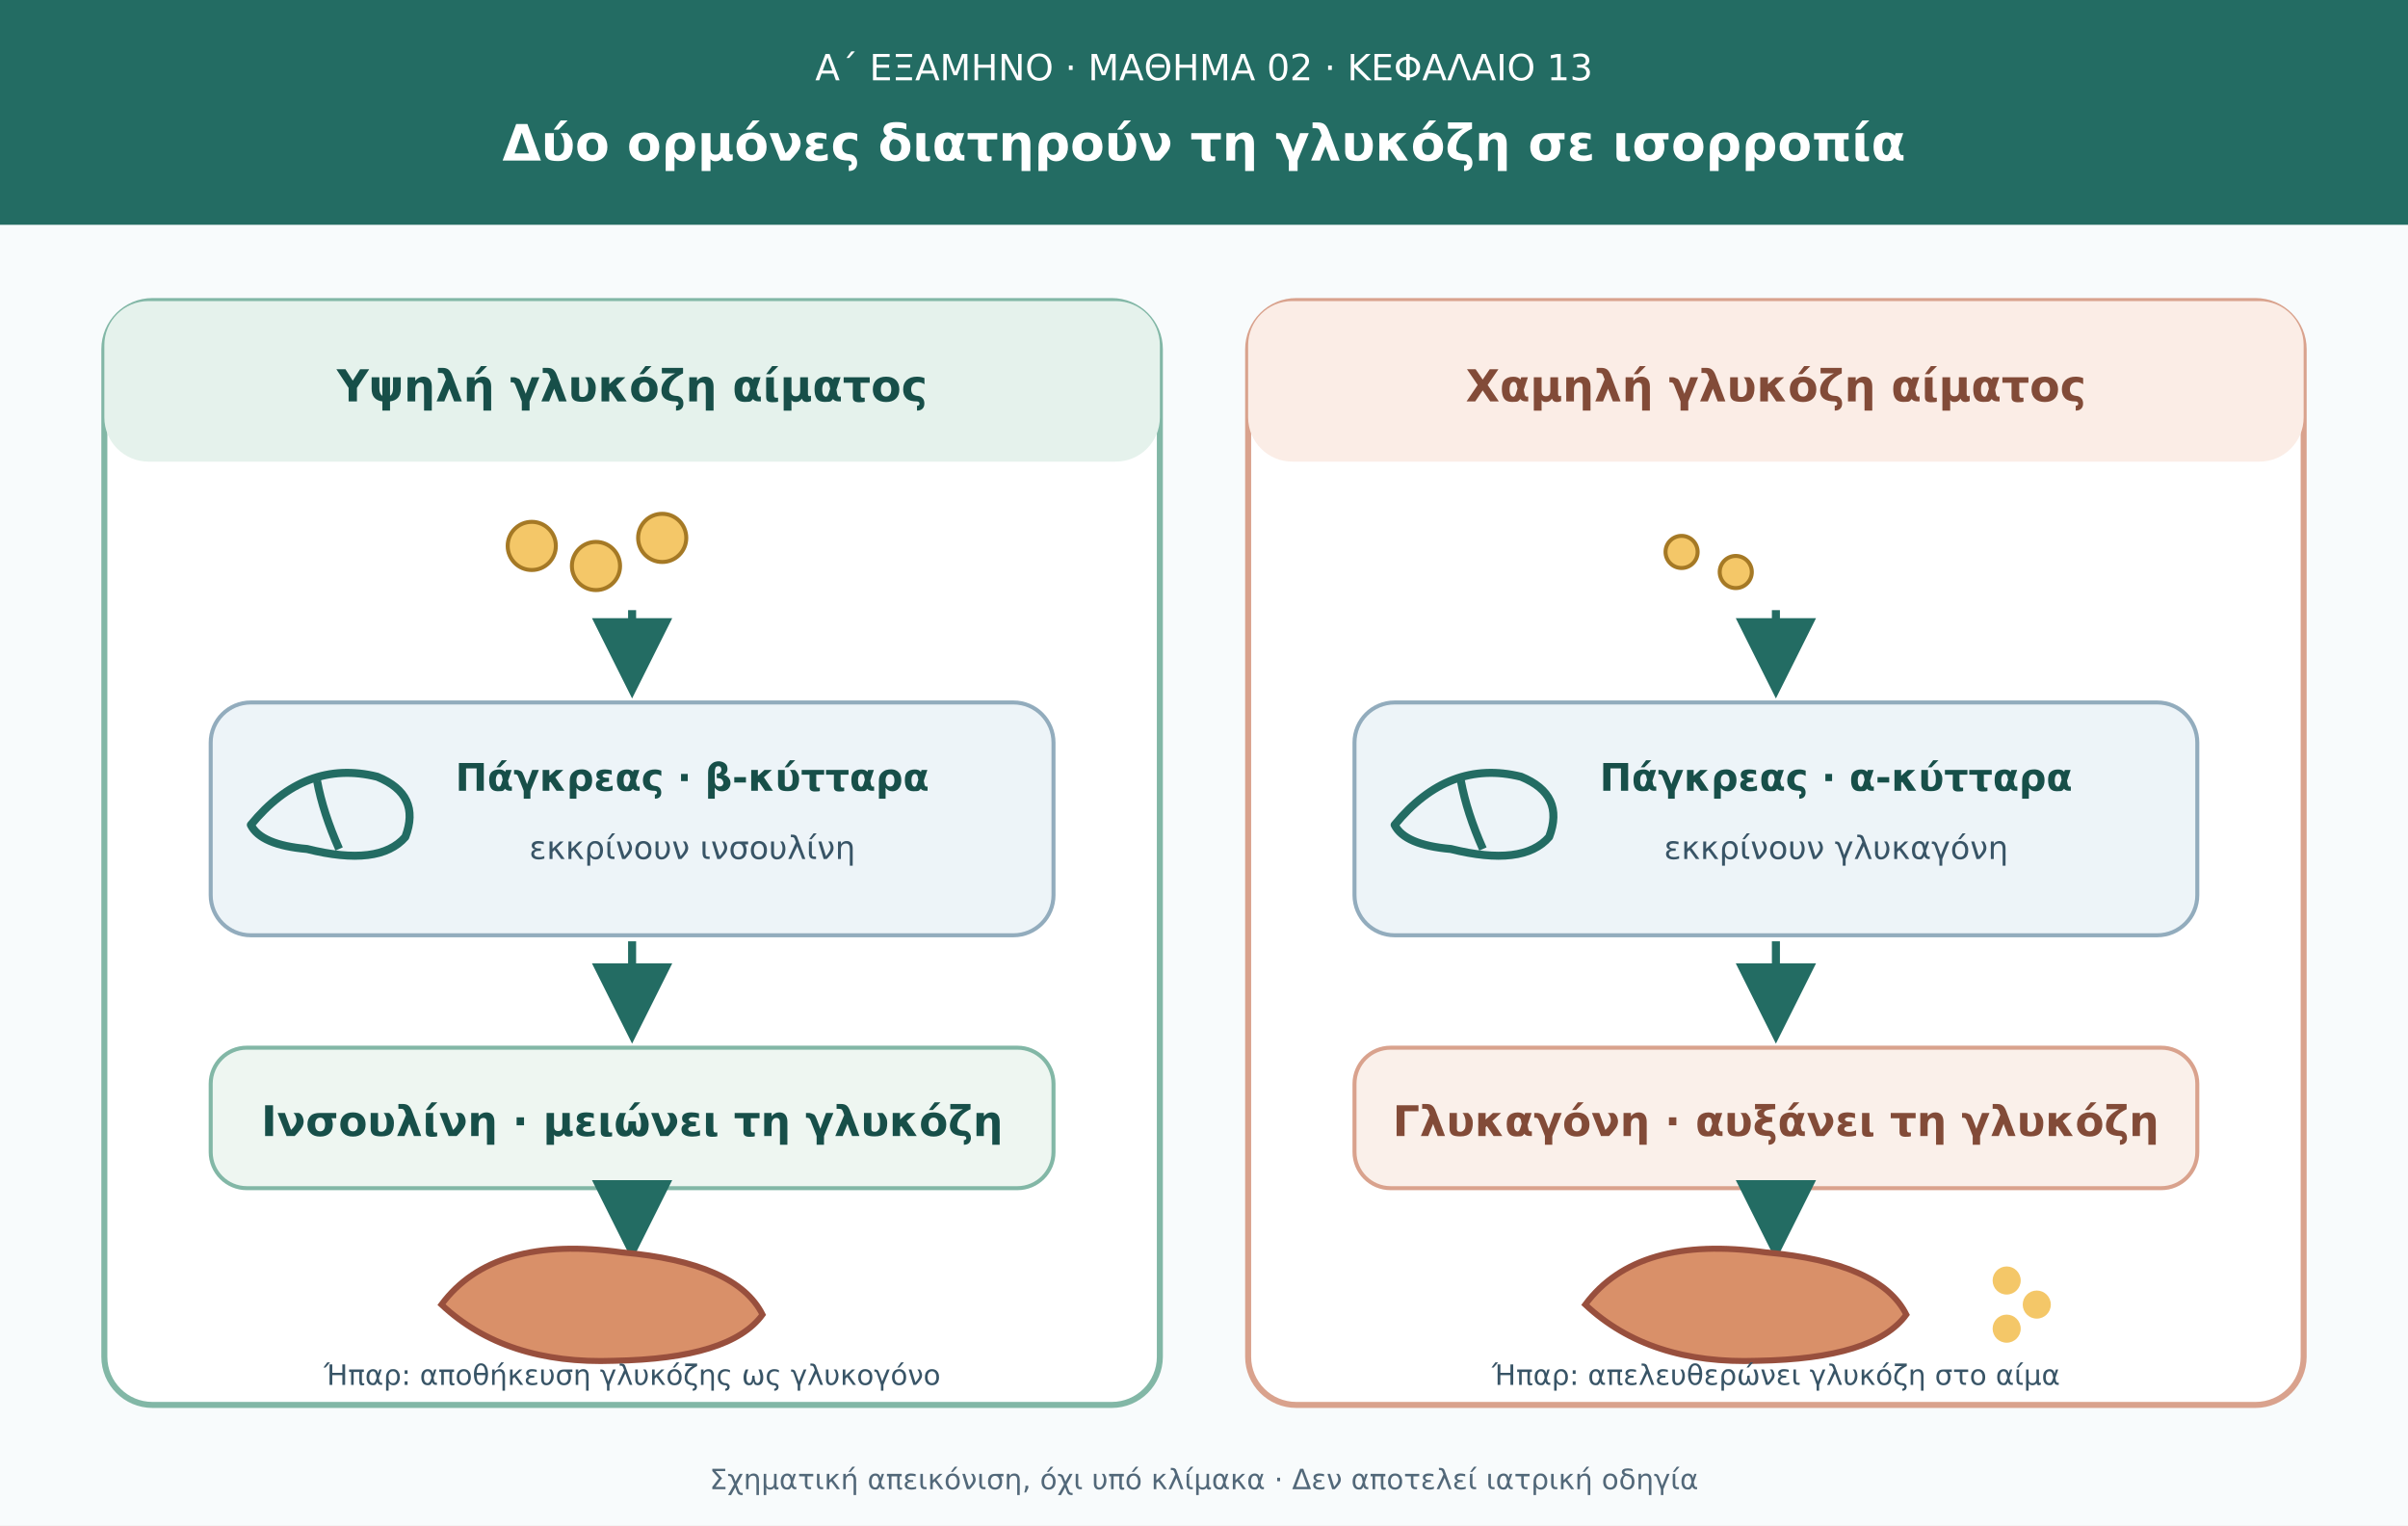
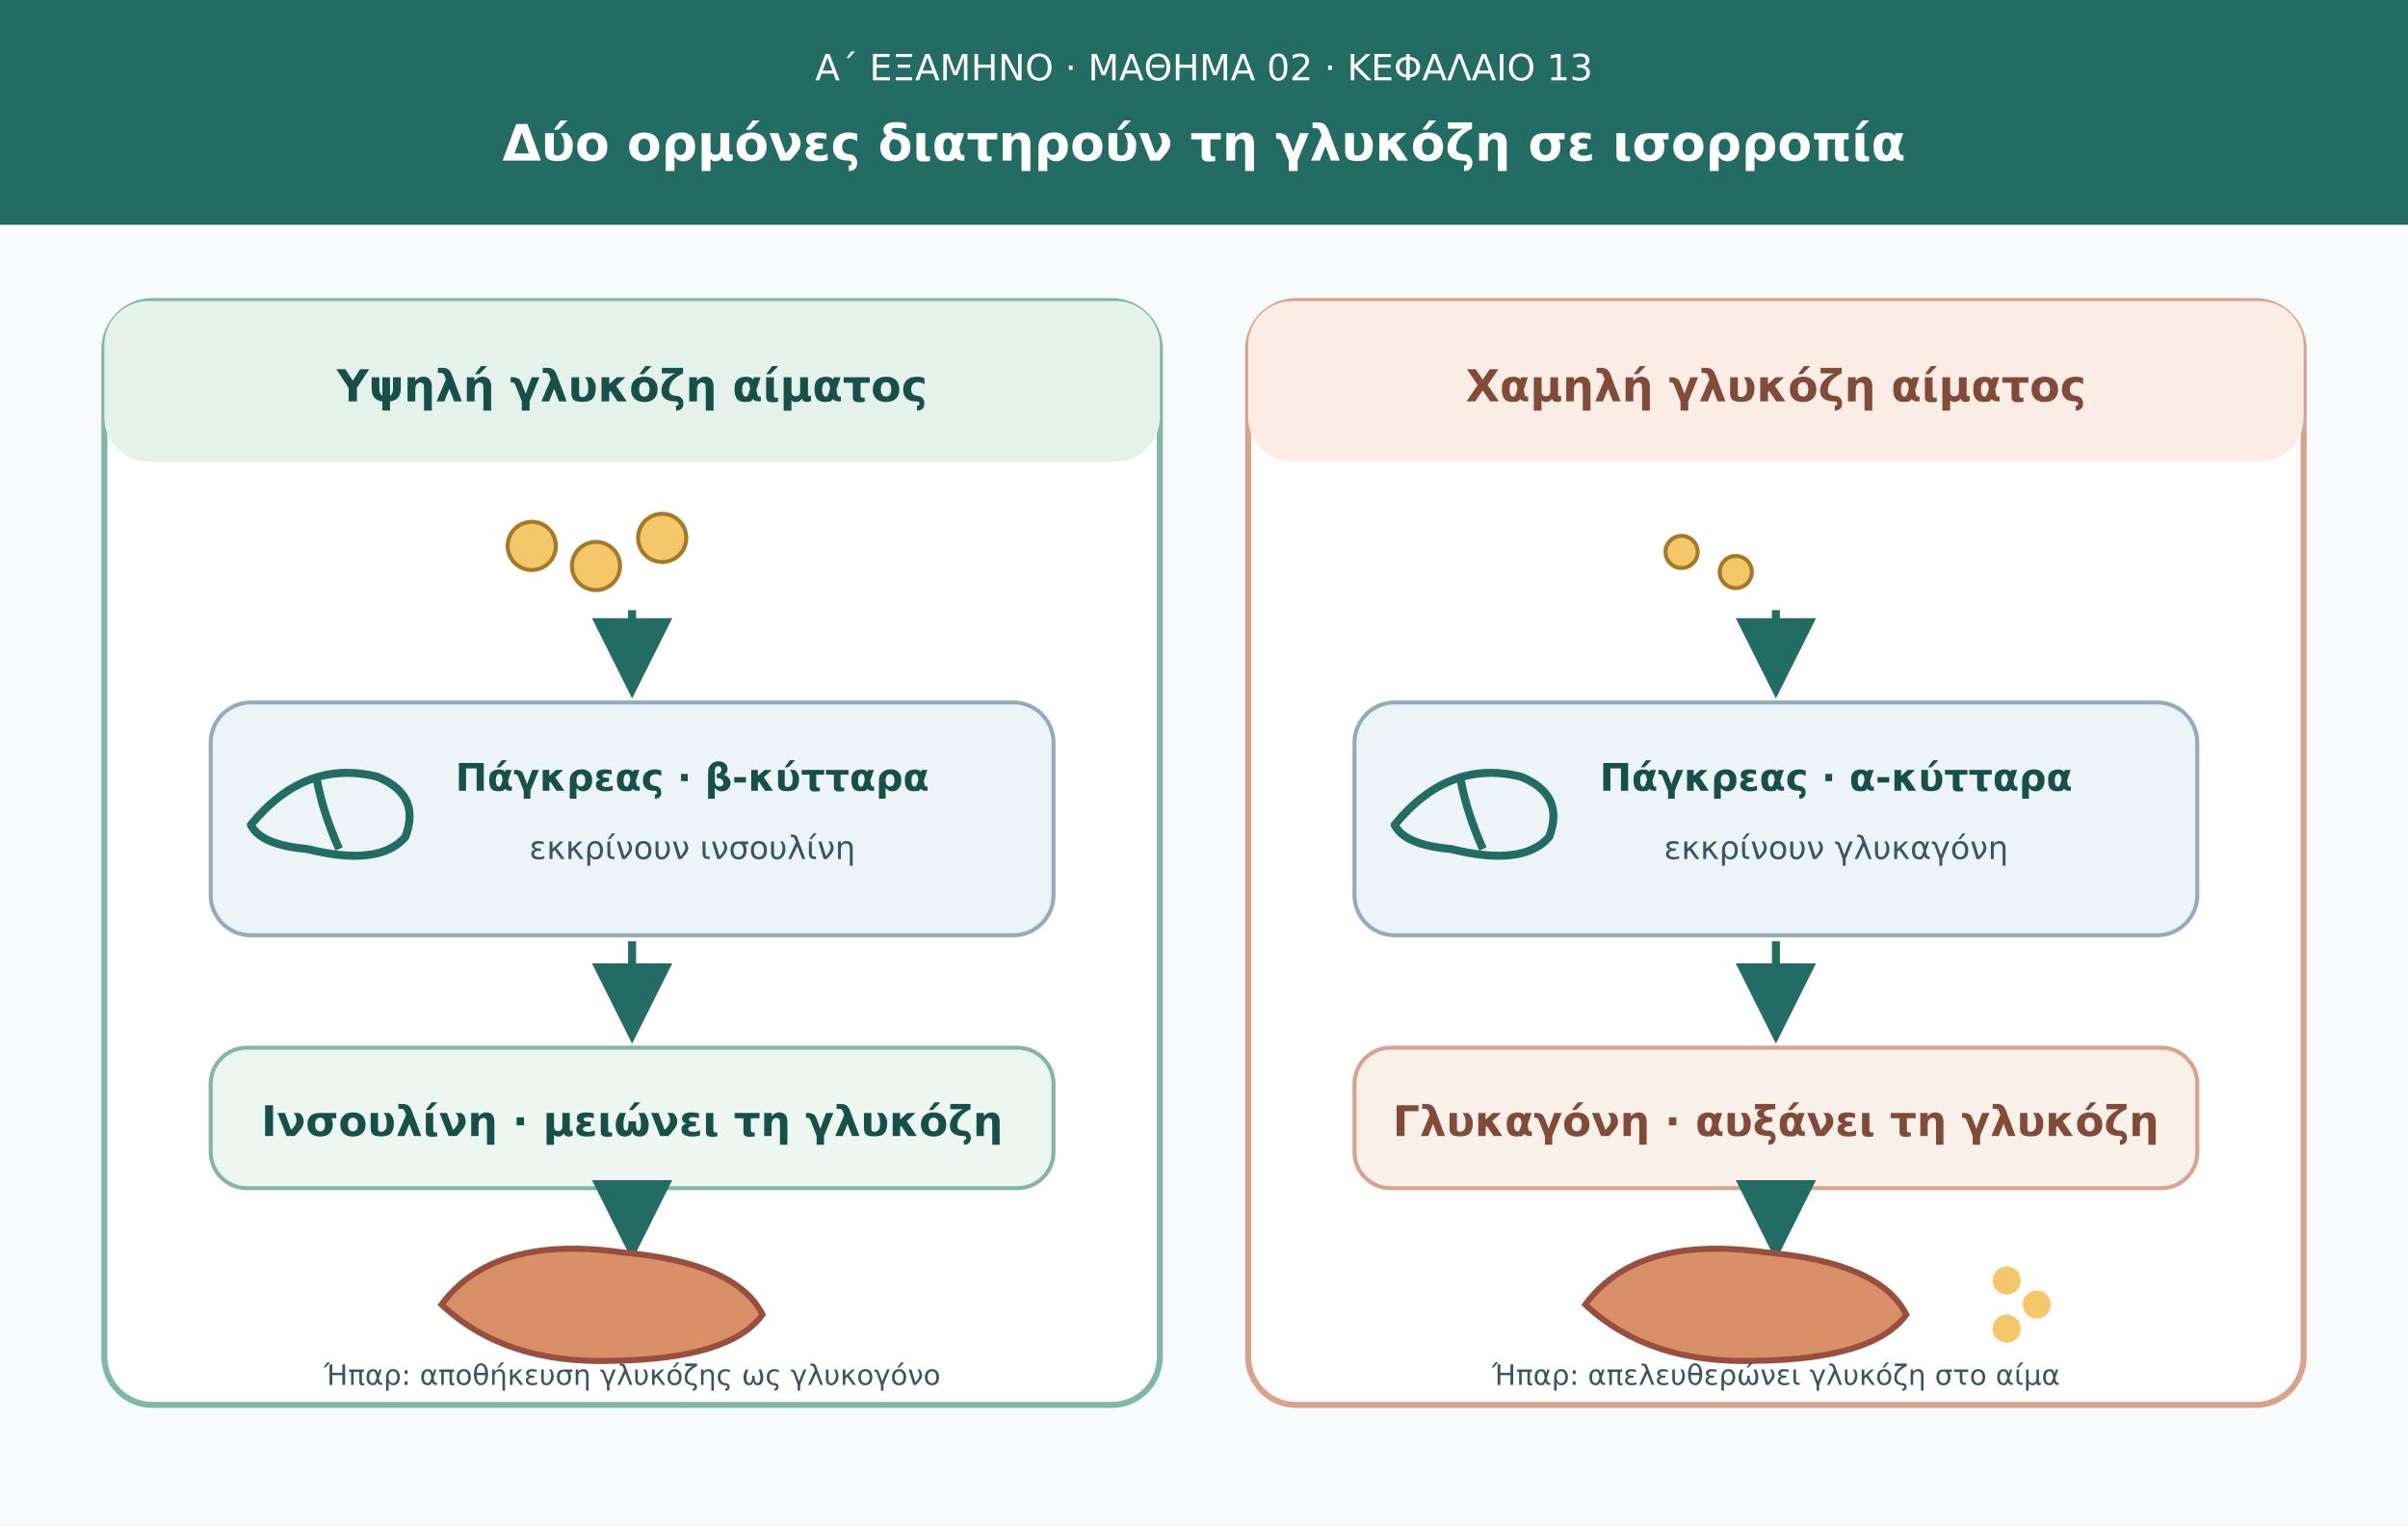
<svg xmlns="http://www.w3.org/2000/svg" viewBox="0 0 1200 760" role="img" aria-labelledby="t d">
  <defs>
    <marker id="a" viewBox="0 0 10 10" refX="8" refY="5" markerWidth="10" markerHeight="10" orient="auto">
      <path d="M0 0L10 5L0 10Z" fill="#236c63" />
    </marker>
  </defs>
  <rect width="1200" height="760" fill="#f8fbfc" />
  <rect width="1200" height="112" fill="#236c63" />
  <text x="600" y="40" fill="#fff" font-family="DejaVu Sans,Arial" font-size="18" text-anchor="middle">Α΄ ΕΞΑΜΗΝΟ · ΜΑΘΗΜΑ 02 · ΚΕΦΑΛΑΙΟ 13</text>
  <text x="600" y="80" fill="#fff" font-family="DejaVu Sans,Arial" font-size="25" font-weight="700" text-anchor="middle">Δύο ορμόνες διατηρούν τη γλυκόζη σε ισορροπία</text>
  <rect x="52" y="150" width="526" height="550" rx="24" fill="#fff" stroke="#82b7a6" stroke-width="3" />
  <rect x="622" y="150" width="526" height="550" rx="24" fill="#fff" stroke="#d9a28d" stroke-width="3" />
  <rect x="52" y="150" width="526" height="80" rx="22" fill="#e5f2ec" />
  <rect x="622" y="150" width="526" height="80" rx="22" fill="#fbede6" />
  <text x="315" y="200" fill="#174f49" font-family="DejaVu Sans,Arial" font-size="22" font-weight="700" text-anchor="middle">Υψηλή γλυκόζη αίματος</text>
  <text x="885" y="200" fill="#824b38" font-family="DejaVu Sans,Arial" font-size="22" font-weight="700" text-anchor="middle">Χαμηλή γλυκόζη αίματος</text>
  <g fill="#f4c768" stroke="#a57925" stroke-width="2">
    <circle cx="265" cy="272" r="12" />
    <circle cx="297" cy="282" r="12" />
    <circle cx="330" cy="268" r="12" />
  </g>
  <g fill="#f4c768" stroke="#a57925" stroke-width="2">
    <circle cx="838" cy="275" r="8" />
    <circle cx="865" cy="285" r="8" />
  </g>
  <path d="M315 304V340" stroke="#236c63" stroke-width="4" marker-end="url(#a)" />
  <path d="M885 304V340" stroke="#236c63" stroke-width="4" marker-end="url(#a)" />
  <rect x="105" y="350" width="420" height="116" rx="20" fill="#edf4f8" stroke="#92acbd" stroke-width="2" />
  <rect x="675" y="350" width="420" height="116" rx="20" fill="#edf4f8" stroke="#92acbd" stroke-width="2" />
  <g transform="translate(165 407)" fill="none" stroke="#236c63" stroke-width="4" stroke-linejoin="round">
    <path d="M-40 4Q-13-29 23-20Q45-11 37 10Q24 25-12 16Q-35 14-40 4Z" />
    <path d="M-7-18Q-4-2 4 16" />
  </g>
  <g transform="translate(735 407)" fill="none" stroke="#236c63" stroke-width="4" stroke-linejoin="round">
    <path d="M-40 4Q-13-29 23-20Q45-11 37 10Q24 25-12 16Q-35 14-40 4Z" />
    <path d="M-7-18Q-4-2 4 16" />
  </g>
  <text x="345" y="394" fill="#174f49" font-family="DejaVu Sans,Arial" font-size="19" font-weight="700" text-anchor="middle">Πάγκρεας · β-κύτταρα</text>
  <text x="345" y="428" fill="#385466" font-family="DejaVu Sans,Arial" font-size="16" text-anchor="middle">εκκρίνουν ινσουλίνη</text>
  <text x="915" y="394" fill="#174f49" font-family="DejaVu Sans,Arial" font-size="19" font-weight="700" text-anchor="middle">Πάγκρεας · α-κύτταρα</text>
  <text x="915" y="428" fill="#385466" font-family="DejaVu Sans,Arial" font-size="16" text-anchor="middle">εκκρίνουν γλυκαγόνη</text>
  <path d="M315 469V512" stroke="#236c63" stroke-width="4" marker-end="url(#a)" />
  <path d="M885 469V512" stroke="#236c63" stroke-width="4" marker-end="url(#a)" />
  <rect x="105" y="522" width="420" height="70" rx="18" fill="#eef6f1" stroke="#82b7a6" stroke-width="2" />
  <rect x="675" y="522" width="420" height="70" rx="18" fill="#faf0ea" stroke="#d9a28d" stroke-width="2" />
  <text x="315" y="566" fill="#174f49" font-family="DejaVu Sans,Arial" font-size="21" font-weight="700" text-anchor="middle">Ινσουλίνη · μειώνει τη γλυκόζη</text>
  <text x="885" y="566" fill="#824b38" font-family="DejaVu Sans,Arial" font-size="21" font-weight="700" text-anchor="middle">Γλυκαγόνη · αυξάνει τη γλυκόζη</text>
  <path d="M315 595V620" stroke="#236c63" stroke-width="4" marker-end="url(#a)" />
  <path d="M885 595V620" stroke="#236c63" stroke-width="4" marker-end="url(#a)" />
  <g>
    <path d="M220 650Q246 615 310 624Q367 629 380 655Q364 677 306 678Q252 680 220 650Z" fill="#d99069" stroke="#984f3d" stroke-width="3" />
    <text x="315" y="690" fill="#385466" font-family="DejaVu Sans,Arial" font-size="14" text-anchor="middle">Ήπαρ: αποθήκευση γλυκόζης ως γλυκογόνο</text>
    <path d="M790 650Q816 615 880 624Q937 629 950 655Q934 677 876 678Q822 680 790 650Z" fill="#d99069" stroke="#984f3d" stroke-width="3" />
    <g fill="#f4c768">
      <circle cx="1000" cy="638" r="7" />
      <circle cx="1015" cy="650" r="7" />
      <circle cx="1000" cy="662" r="7" />
    </g>
    <text x="885" y="690" fill="#385466" font-family="DejaVu Sans,Arial" font-size="14" text-anchor="middle">Ήπαρ: απελευθερώνει γλυκόζη στο αίμα</text>
  </g>
-   <text x="600" y="742" fill="#526879" font-family="DejaVu Sans,Arial" font-size="14" text-anchor="middle">Σχηματική απεικόνιση, όχι υπό κλίμακα · Δεν αποτελεί ιατρική οδηγία</text>
</svg>
